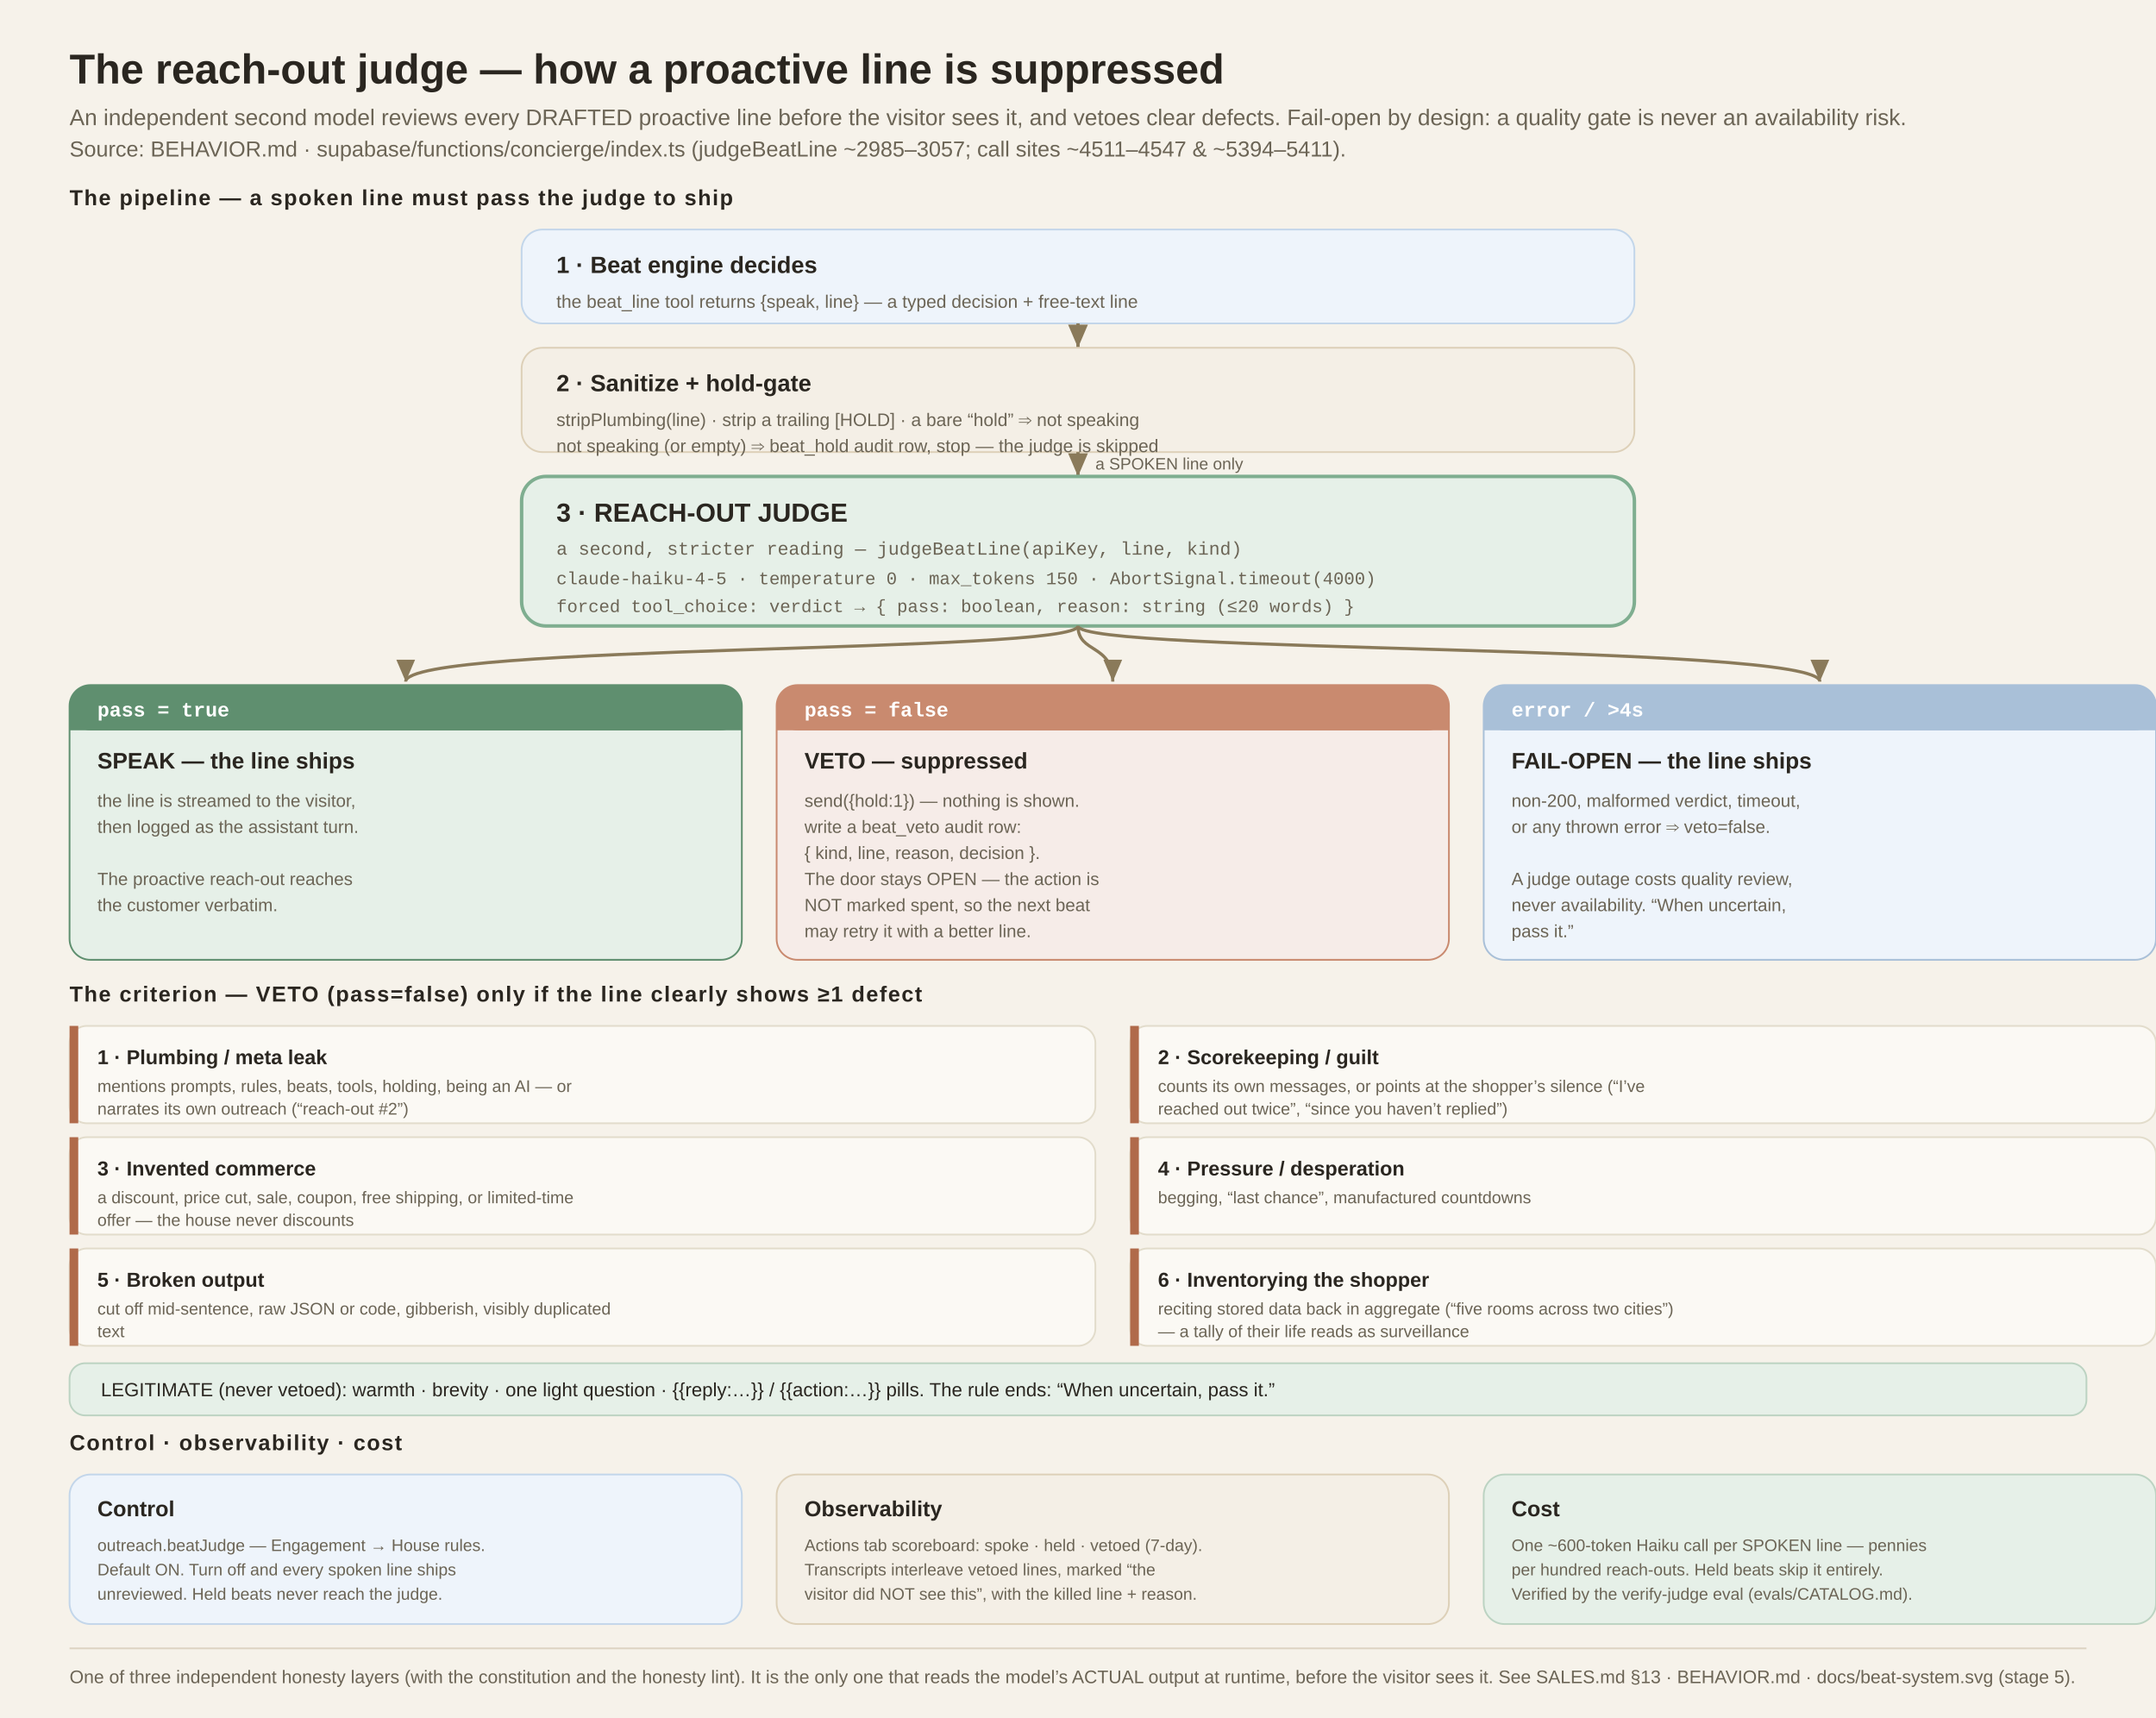
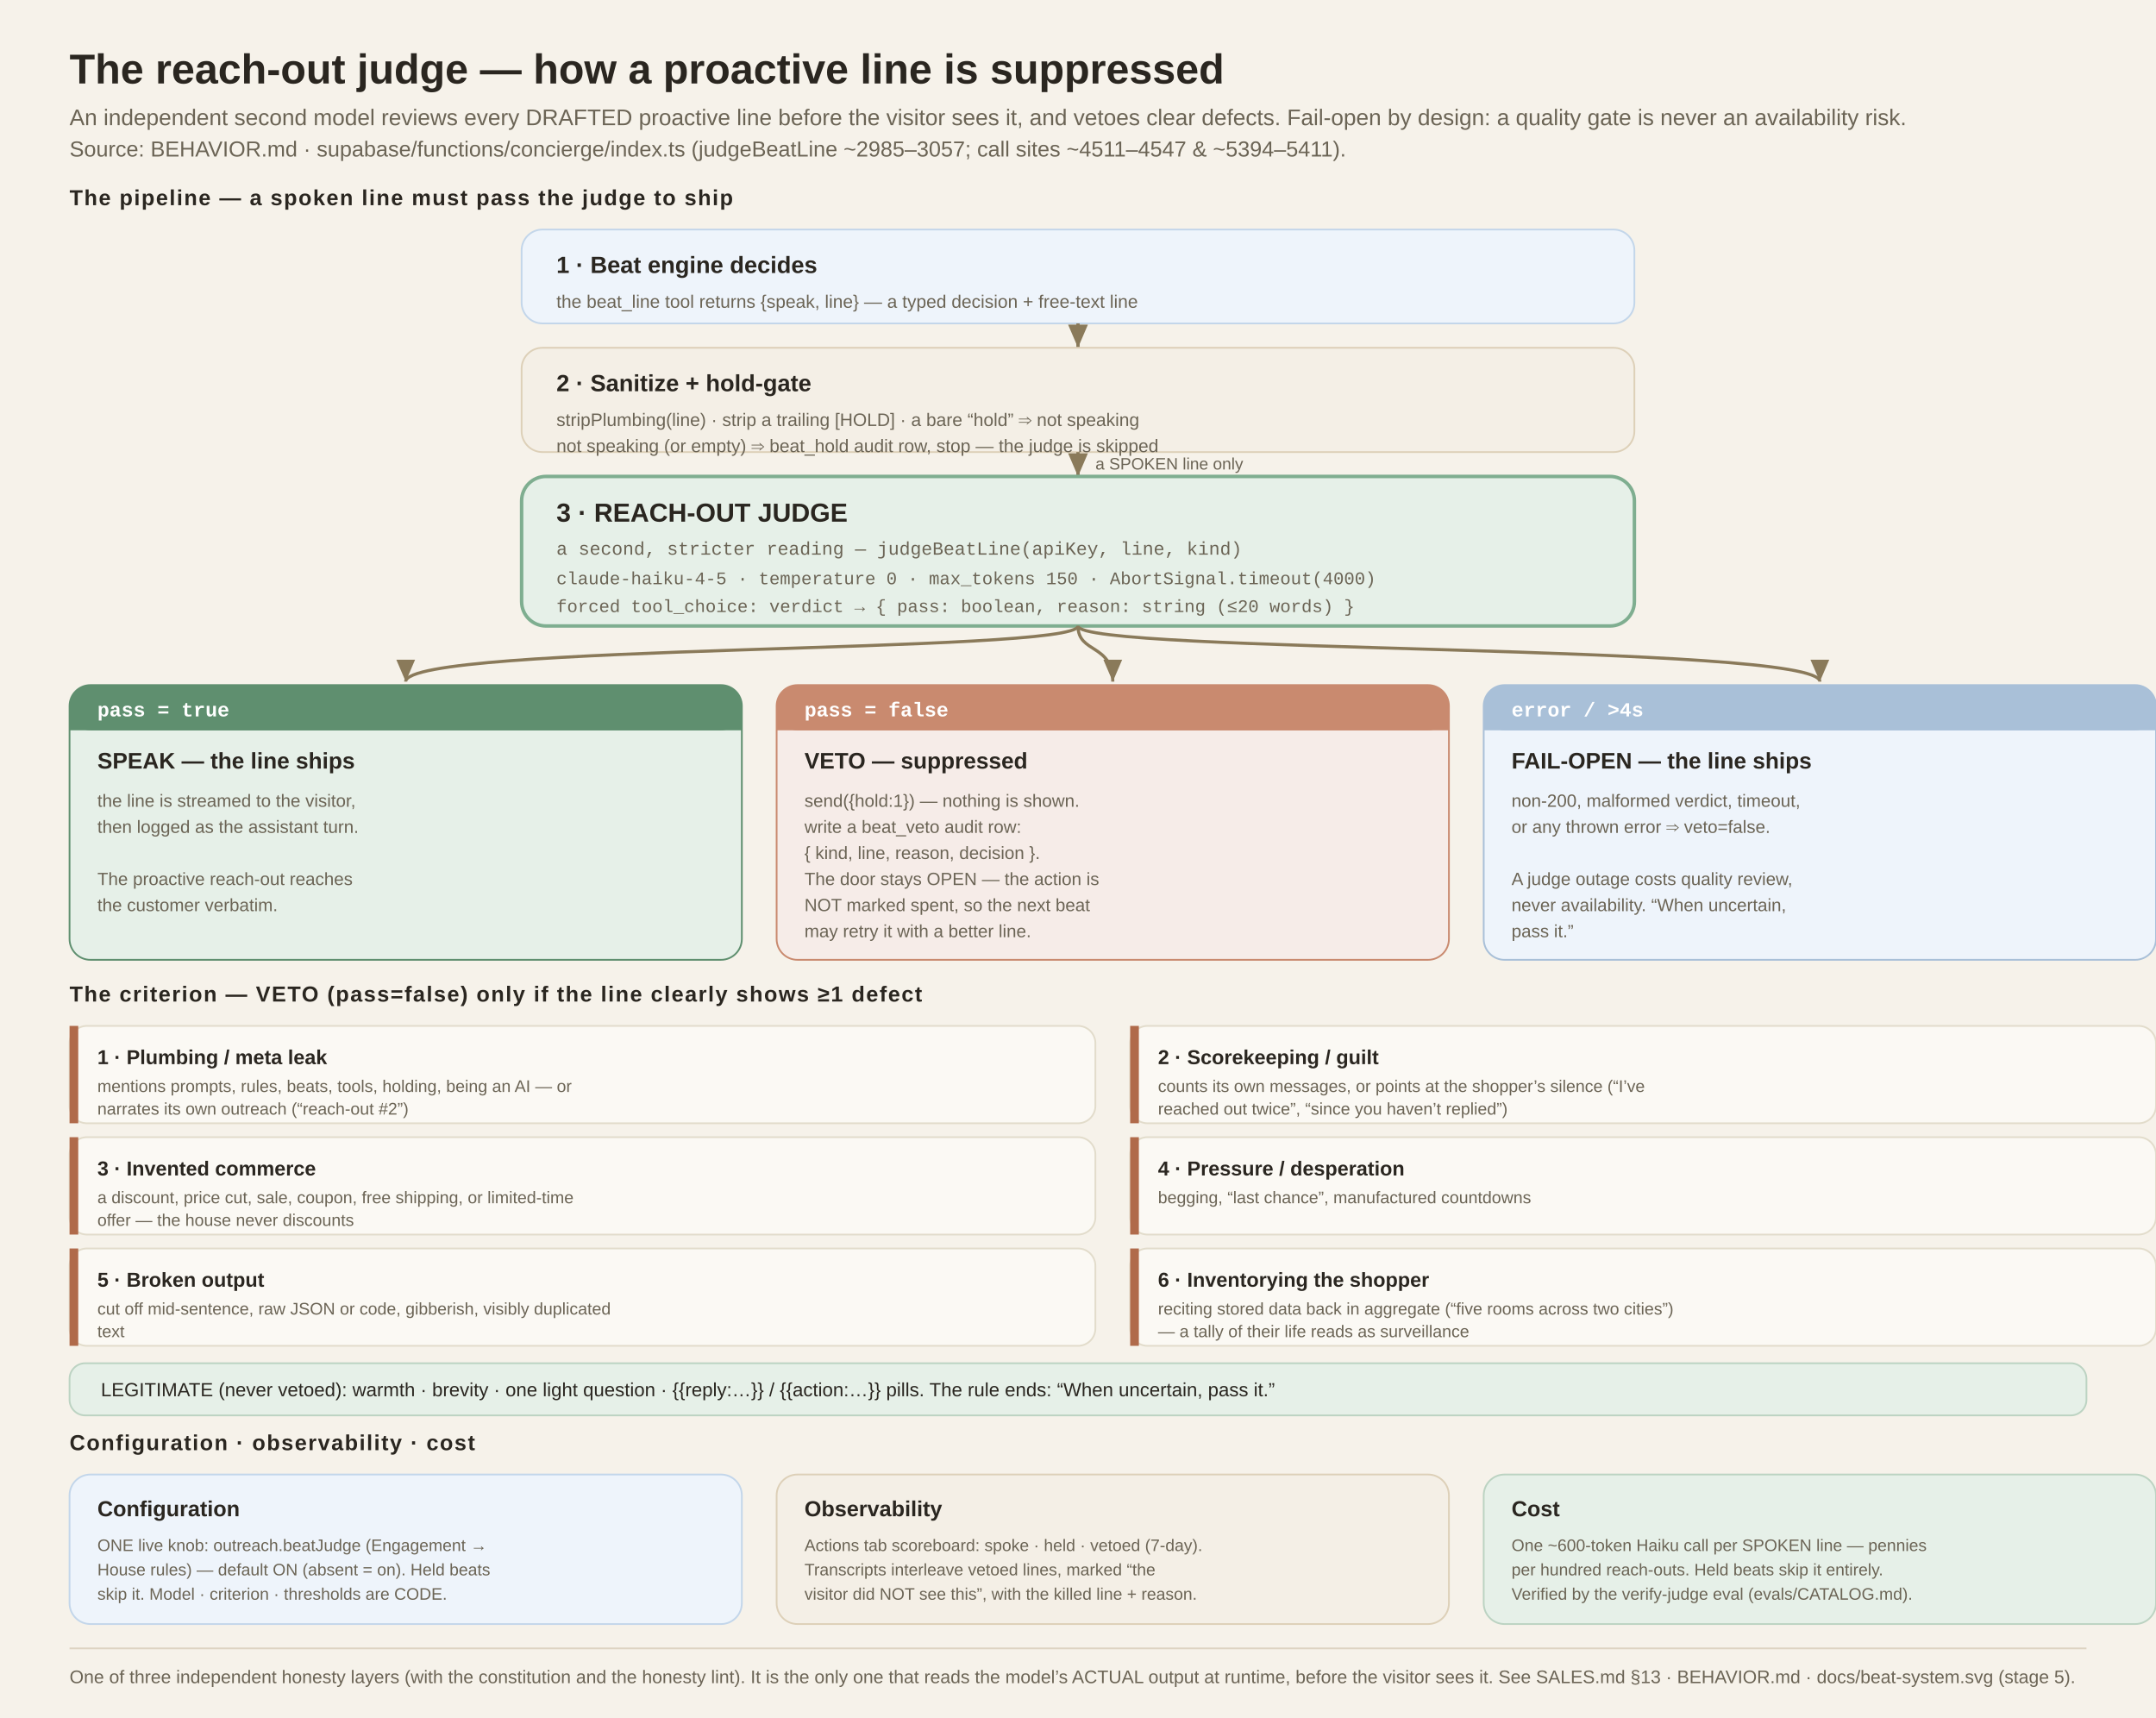
<svg xmlns="http://www.w3.org/2000/svg" width="1240" height="988" viewBox="0 0 1240 988" font-family="'Helvetica Neue',Arial,sans-serif">
  <defs>
    <marker id="arr" markerWidth="9" markerHeight="9" refX="7" refY="3" orient="auto" markerUnits="strokeWidth">
      <path d="M0,0 L7,3 L0,6 Z" fill="#8a7a5a" />
    </marker>
    <style>
    .t{fill:#2a2620}.m{fill:#6b6455}.h{font-weight:700}
    .cap{letter-spacing:.06em;text-transform:uppercase}
    .mono{font-family:'IBM Plex Mono','Courier New',monospace}
    .warn{fill:#8a4b32}.ok{fill:#3f6b4f}
  </style>
  </defs>
  <rect width="1240" height="988" fill="#f6f2ea" />
  <text x="40" y="48" font-size="24" class="t" text-anchor="start" font-weight="700">The reach-out judge — how a proactive line is suppressed</text>
  <text x="40" y="72" font-size="13" class="m" text-anchor="start">An independent second model reviews every DRAFTED proactive line before the visitor sees it, and vetoes clear defects. Fail-open by design: a quality gate is never an availability risk.</text>
  <text x="40" y="90" font-size="12.5" class="m" text-anchor="start">Source: BEHAVIOR.md · supabase/functions/concierge/index.ts (judgeBeatLine ~2985–3057; call sites ~4511–4547 &amp; ~5394–5411).</text>
  <text x="40" y="118" font-size="12.5" class="t cap" text-anchor="start" font-weight="700">The pipeline — a spoken line must pass the judge to ship</text>
  <rect x="300" y="132" width="640" height="54" rx="12" fill="#eef4fb" stroke="#c3d6ea" stroke-width="1" />
  <text x="320" y="157" font-size="13.5" class="t" text-anchor="start" font-weight="700">1 · Beat engine decides</text>
  <text x="320" y="177" font-size="10.4" class="m" text-anchor="start">the beat_line tool returns {speak, line} — a typed decision + free-text line</text>
  <path d="M620.0,186 L620.0,200" stroke="#8a7a5a" stroke-width="1.9" fill="none" marker-end="url(#arr)" />
  <rect x="300" y="200" width="640" height="60" rx="12" fill="#f4efe6" stroke="#ddd0b8" stroke-width="1" />
  <text x="320" y="225" font-size="13.5" class="t" text-anchor="start" font-weight="700">2 · Sanitize + hold-gate</text>
  <text x="320" y="245" font-size="10.4" class="m" text-anchor="start">stripPlumbing(line) · strip a trailing [HOLD] · a bare “hold” ⇒ not speaking</text>
  <text x="320" y="260" font-size="10.4" class="m" text-anchor="start">not speaking (or empty) ⇒ beat_hold audit row, stop — the judge is skipped</text>
  <path d="M620.0,260 L620.0,274" stroke="#8a7a5a" stroke-width="1.9" fill="none" marker-end="url(#arr)" />
  <text x="630.0" y="270" font-size="9.5" class="m" text-anchor="start">a SPOKEN line only</text>
  <rect x="300" y="274" width="640" height="86" rx="14" fill="#e6f0e8" stroke="#7fae90" stroke-width="2" />
  <text x="320" y="300" font-size="15" class="t" text-anchor="start" font-weight="700" fill="#2f6f4f">3 · REACH-OUT JUDGE</text>
  <text x="320" y="319" font-size="10.6" class="m mono" text-anchor="start">a second, stricter reading — judgeBeatLine(apiKey, line, kind)</text>
  <text x="320" y="336" font-size="10.2" class="m mono" text-anchor="start">claude-haiku-4-5 · temperature 0 · max_tokens 150 · AbortSignal.timeout(4000)</text>
  <text x="320" y="352" font-size="10.2" class="m mono" text-anchor="start">forced tool_choice: verdict → { pass: boolean, reason: string (≤20 words) }</text>
  <path d="M620.0,360 C620.0,376 233.333,370 233.333,392" stroke="#8a7a5a" stroke-width="1.8" fill="none" marker-end="url(#arr)" />
  <path d="M620.0,360 C620.0,376 640.0,370 640.0,392" stroke="#8a7a5a" stroke-width="1.8" fill="none" marker-end="url(#arr)" />
  <path d="M620.0,360 C620.0,376 1046.667,370 1046.667,392" stroke="#8a7a5a" stroke-width="1.8" fill="none" marker-end="url(#arr)" />
  <rect x="40" y="394" width="386.667" height="158" rx="12" fill="#e6f0e8" stroke="#5f8f6f" stroke-width="1" />
  <rect x="40" y="394" width="386.667" height="26" rx="12" fill="#5f8f6f" />
  <rect x="40" y="407" width="386.667" height="13" rx="0" fill="#5f8f6f" />
  <text x="56" y="412" font-size="11.5" class=" mono" text-anchor="start" font-weight="700" fill="#ffffff">pass = true</text>
  <text x="56" y="442" font-size="13" class="t" text-anchor="start" font-weight="700">SPEAK — the line ships</text>
  <text x="56" y="464" font-size="10.2" class="m" text-anchor="start">the line is streamed to the visitor,</text>
  <text x="56" y="479" font-size="10.2" class="m" text-anchor="start">then logged as the assistant turn.</text>
  <text x="56" y="494" font-size="10.2" class="m" text-anchor="start" />
  <text x="56" y="509" font-size="10.2" class="m" text-anchor="start">The proactive reach-out reaches</text>
  <text x="56" y="524" font-size="10.2" class="m" text-anchor="start">the customer verbatim.</text>
  <rect x="446.667" y="394" width="386.667" height="158" rx="12" fill="#f6ece8" stroke="#c98a6f" stroke-width="1" />
  <rect x="446.667" y="394" width="386.667" height="26" rx="12" fill="#c98a6f" />
  <rect x="446.667" y="407" width="386.667" height="13" rx="0" fill="#c98a6f" />
  <text x="462.667" y="412" font-size="11.5" class=" mono" text-anchor="start" font-weight="700" fill="#ffffff">pass = false</text>
  <text x="462.667" y="442" font-size="13" class="t" text-anchor="start" font-weight="700">VETO — suppressed</text>
  <text x="462.667" y="464" font-size="10.2" class="m" text-anchor="start">send({hold:1}) — nothing is shown.</text>
  <text x="462.667" y="479" font-size="10.2" class="m" text-anchor="start">write a beat_veto audit row:</text>
  <text x="462.667" y="494" font-size="10.2" class="m" text-anchor="start">{ kind, line, reason, decision }.</text>
  <text x="462.667" y="509" font-size="10.2" class="m" text-anchor="start">The door stays OPEN — the action is</text>
  <text x="462.667" y="524" font-size="10.2" class="m" text-anchor="start">NOT marked spent, so the next beat</text>
  <text x="462.667" y="539" font-size="10.2" class="m" text-anchor="start">may retry it with a better line.</text>
  <rect x="853.333" y="394" width="386.667" height="158" rx="12" fill="#eef4fb" stroke="#a9c0d8" stroke-width="1" />
  <rect x="853.333" y="394" width="386.667" height="26" rx="12" fill="#a9c0d8" />
  <rect x="853.333" y="407" width="386.667" height="13" rx="0" fill="#a9c0d8" />
  <text x="869.333" y="412" font-size="11.5" class=" mono" text-anchor="start" font-weight="700" fill="#ffffff">error / &gt;4s</text>
  <text x="869.333" y="442" font-size="13" class="t" text-anchor="start" font-weight="700">FAIL-OPEN — the line ships</text>
  <text x="869.333" y="464" font-size="10.2" class="m" text-anchor="start">non-200, malformed verdict, timeout,</text>
  <text x="869.333" y="479" font-size="10.2" class="m" text-anchor="start">or any thrown error ⇒ veto=false.</text>
  <text x="869.333" y="494" font-size="10.2" class="m" text-anchor="start" />
  <text x="869.333" y="509" font-size="10.2" class="m" text-anchor="start">A judge outage costs quality review,</text>
  <text x="869.333" y="524" font-size="10.2" class="m" text-anchor="start">never availability. “When uncertain,</text>
  <text x="869.333" y="539" font-size="10.2" class="m" text-anchor="start">pass it.”</text>
  <text x="40" y="576" font-size="12.5" class="t cap" text-anchor="start" font-weight="700">The criterion — VETO (pass=false) only if the line clearly shows ≥1 defect</text>
  <rect x="40.0" y="590" width="590.0" height="56" rx="10" fill="#fbf9f4" stroke="#e2dccb" stroke-width="1" />
  <rect x="40.0" y="590" width="5" height="56" rx="0" fill="#b06a4a" />
  <text x="56.0" y="612" font-size="11.6" class="t" text-anchor="start" font-weight="700">1 · Plumbing / meta leak</text>
  <text x="56.0" y="628" font-size="9.7" class="m" text-anchor="start">mentions prompts, rules, beats, tools, holding, being an AI — or</text>
  <text x="56.0" y="641" font-size="9.7" class="m" text-anchor="start">narrates its own outreach (“reach-out #2”)</text>
  <rect x="650.0" y="590" width="590.0" height="56" rx="10" fill="#fbf9f4" stroke="#e2dccb" stroke-width="1" />
  <rect x="650.0" y="590" width="5" height="56" rx="0" fill="#b06a4a" />
  <text x="666.0" y="612" font-size="11.6" class="t" text-anchor="start" font-weight="700">2 · Scorekeeping / guilt</text>
  <text x="666.0" y="628" font-size="9.7" class="m" text-anchor="start">counts its own messages, or points at the shopper’s silence (“I’ve</text>
  <text x="666.0" y="641" font-size="9.7" class="m" text-anchor="start">reached out twice”, “since you haven’t replied”)</text>
  <rect x="40.0" y="654" width="590.0" height="56" rx="10" fill="#fbf9f4" stroke="#e2dccb" stroke-width="1" />
  <rect x="40.0" y="654" width="5" height="56" rx="0" fill="#b06a4a" />
  <text x="56.0" y="676" font-size="11.6" class="t" text-anchor="start" font-weight="700">3 · Invented commerce</text>
  <text x="56.0" y="692" font-size="9.7" class="m" text-anchor="start">a discount, price cut, sale, coupon, free shipping, or limited-time</text>
  <text x="56.0" y="705" font-size="9.7" class="m" text-anchor="start">offer — the house never discounts</text>
  <rect x="650.0" y="654" width="590.0" height="56" rx="10" fill="#fbf9f4" stroke="#e2dccb" stroke-width="1" />
  <rect x="650.0" y="654" width="5" height="56" rx="0" fill="#b06a4a" />
  <text x="666.0" y="676" font-size="11.6" class="t" text-anchor="start" font-weight="700">4 · Pressure / desperation</text>
  <text x="666.0" y="692" font-size="9.7" class="m" text-anchor="start">begging, “last chance”, manufactured countdowns</text>
  <rect x="40.0" y="718" width="590.0" height="56" rx="10" fill="#fbf9f4" stroke="#e2dccb" stroke-width="1" />
  <rect x="40.0" y="718" width="5" height="56" rx="0" fill="#b06a4a" />
  <text x="56.0" y="740" font-size="11.6" class="t" text-anchor="start" font-weight="700">5 · Broken output</text>
  <text x="56.0" y="756" font-size="9.7" class="m" text-anchor="start">cut off mid-sentence, raw JSON or code, gibberish, visibly duplicated</text>
  <text x="56.0" y="769" font-size="9.7" class="m" text-anchor="start">text</text>
  <rect x="650.0" y="718" width="590.0" height="56" rx="10" fill="#fbf9f4" stroke="#e2dccb" stroke-width="1" />
  <rect x="650.0" y="718" width="5" height="56" rx="0" fill="#b06a4a" />
  <text x="666.0" y="740" font-size="11.6" class="t" text-anchor="start" font-weight="700">6 · Inventorying the shopper</text>
  <text x="666.0" y="756" font-size="9.7" class="m" text-anchor="start">reciting stored data back in aggregate (“five rooms across two cities”)</text>
  <text x="666.0" y="769" font-size="9.7" class="m" text-anchor="start">— a tally of their life reads as surveillance</text>
  <rect x="40" y="784" width="1160" height="30" rx="9" fill="#e6f0e8" stroke="#bcd3c2" stroke-width="1" />
  <text x="58" y="803" font-size="11" class="t" text-anchor="start">LEGITIMATE (never vetoed): warmth · brevity · one light question · {{reply:…}} / {{action:…}} pills. The rule ends: “When uncertain, pass it.”</text>
-   <text x="40" y="834" font-size="12.5" class="t cap" text-anchor="start" font-weight="700">Control · observability · cost</text>
+   <text x="40" y="834" font-size="12.5" class="t cap" text-anchor="start" font-weight="700">Configuration · observability · cost</text>
  <rect x="40.0" y="848" width="386.667" height="86" rx="12" fill="#eef4fb" stroke="#c3d6ea" stroke-width="1" />
-   <text x="56.0" y="872" font-size="12.5" class="t" text-anchor="start" font-weight="700">Control</text>
-   <text x="56.0" y="892" font-size="9.6" class="m" text-anchor="start">outreach.beatJudge — Engagement → House rules.</text>
-   <text x="56.0" y="906" font-size="9.6" class="m" text-anchor="start">Default ON. Turn off and every spoken line ships</text>
-   <text x="56.0" y="920" font-size="9.6" class="m" text-anchor="start">unreviewed. Held beats never reach the judge.</text>
+   <text x="56.0" y="872" font-size="12.5" class="t" text-anchor="start" font-weight="700">Configuration</text>
+   <text x="56.0" y="892" font-size="9.6" class="m" text-anchor="start">ONE live knob: outreach.beatJudge (Engagement →</text>
+   <text x="56.0" y="906" font-size="9.6" class="m" text-anchor="start">House rules) — default ON (absent = on). Held beats</text>
+   <text x="56.0" y="920" font-size="9.6" class="m" text-anchor="start">skip it. Model · criterion · thresholds are CODE.</text>
  <rect x="446.667" y="848" width="386.667" height="86" rx="12" fill="#f4efe6" stroke="#ddd0b8" stroke-width="1" />
  <text x="462.667" y="872" font-size="12.5" class="t" text-anchor="start" font-weight="700">Observability</text>
  <text x="462.667" y="892" font-size="9.6" class="m" text-anchor="start">Actions tab scoreboard: spoke · held · vetoed (7-day).</text>
  <text x="462.667" y="906" font-size="9.6" class="m" text-anchor="start">Transcripts interleave vetoed lines, marked “the</text>
  <text x="462.667" y="920" font-size="9.6" class="m" text-anchor="start">visitor did NOT see this”, with the killed line + reason.</text>
  <rect x="853.333" y="848" width="386.667" height="86" rx="12" fill="#e6f0e8" stroke="#bcd3c2" stroke-width="1" />
  <text x="869.333" y="872" font-size="12.5" class="t" text-anchor="start" font-weight="700">Cost</text>
  <text x="869.333" y="892" font-size="9.6" class="m" text-anchor="start">One ~600-token Haiku call per SPOKEN line — pennies</text>
  <text x="869.333" y="906" font-size="9.6" class="m" text-anchor="start">per hundred reach-outs. Held beats skip it entirely.</text>
  <text x="869.333" y="920" font-size="9.6" class="m" text-anchor="start">Verified by the verify-judge eval (evals/CATALOG.md).</text>
  <line x1="40" y1="948" x2="1200" y2="948" stroke="#ddd3c2" stroke-width="1" />
  <text x="40" y="968" font-size="10.5" class="m" text-anchor="start">One of three independent honesty layers (with the constitution and the honesty lint). It is the only one that reads the model’s ACTUAL output at runtime, before the visitor sees it. See SALES.md §13 · BEHAVIOR.md · docs/beat-system.svg (stage 5).</text>
</svg>
